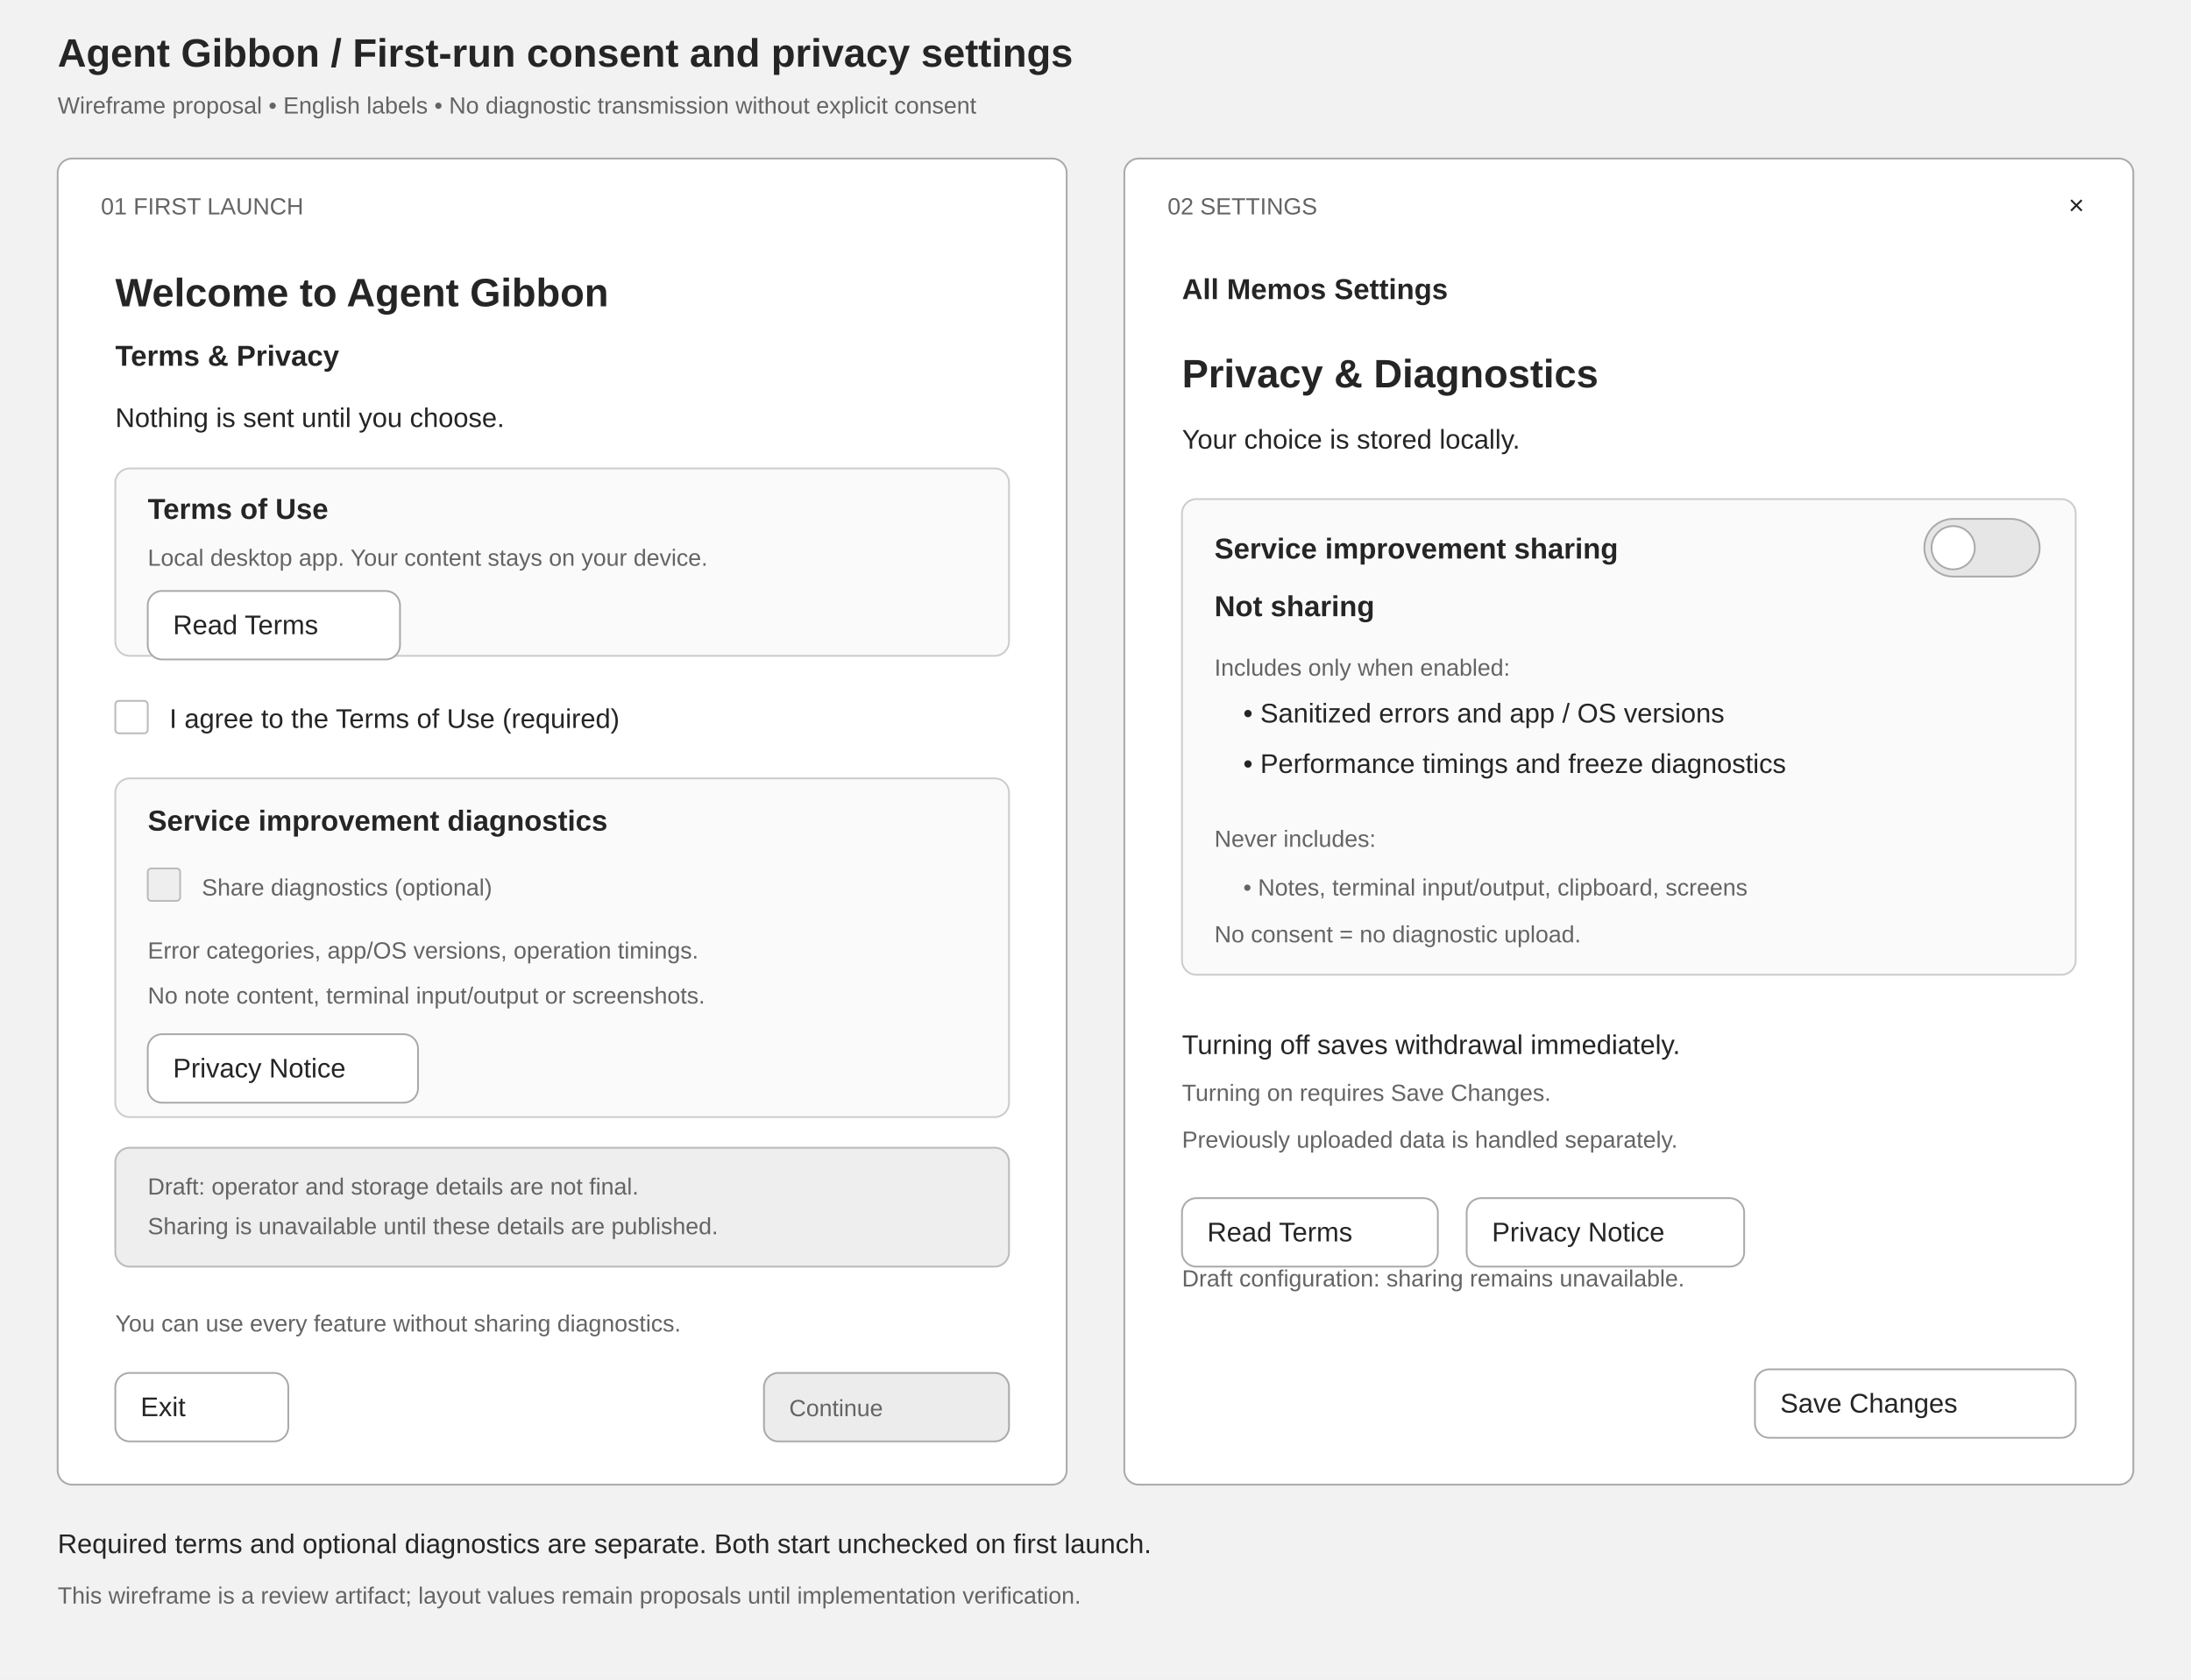
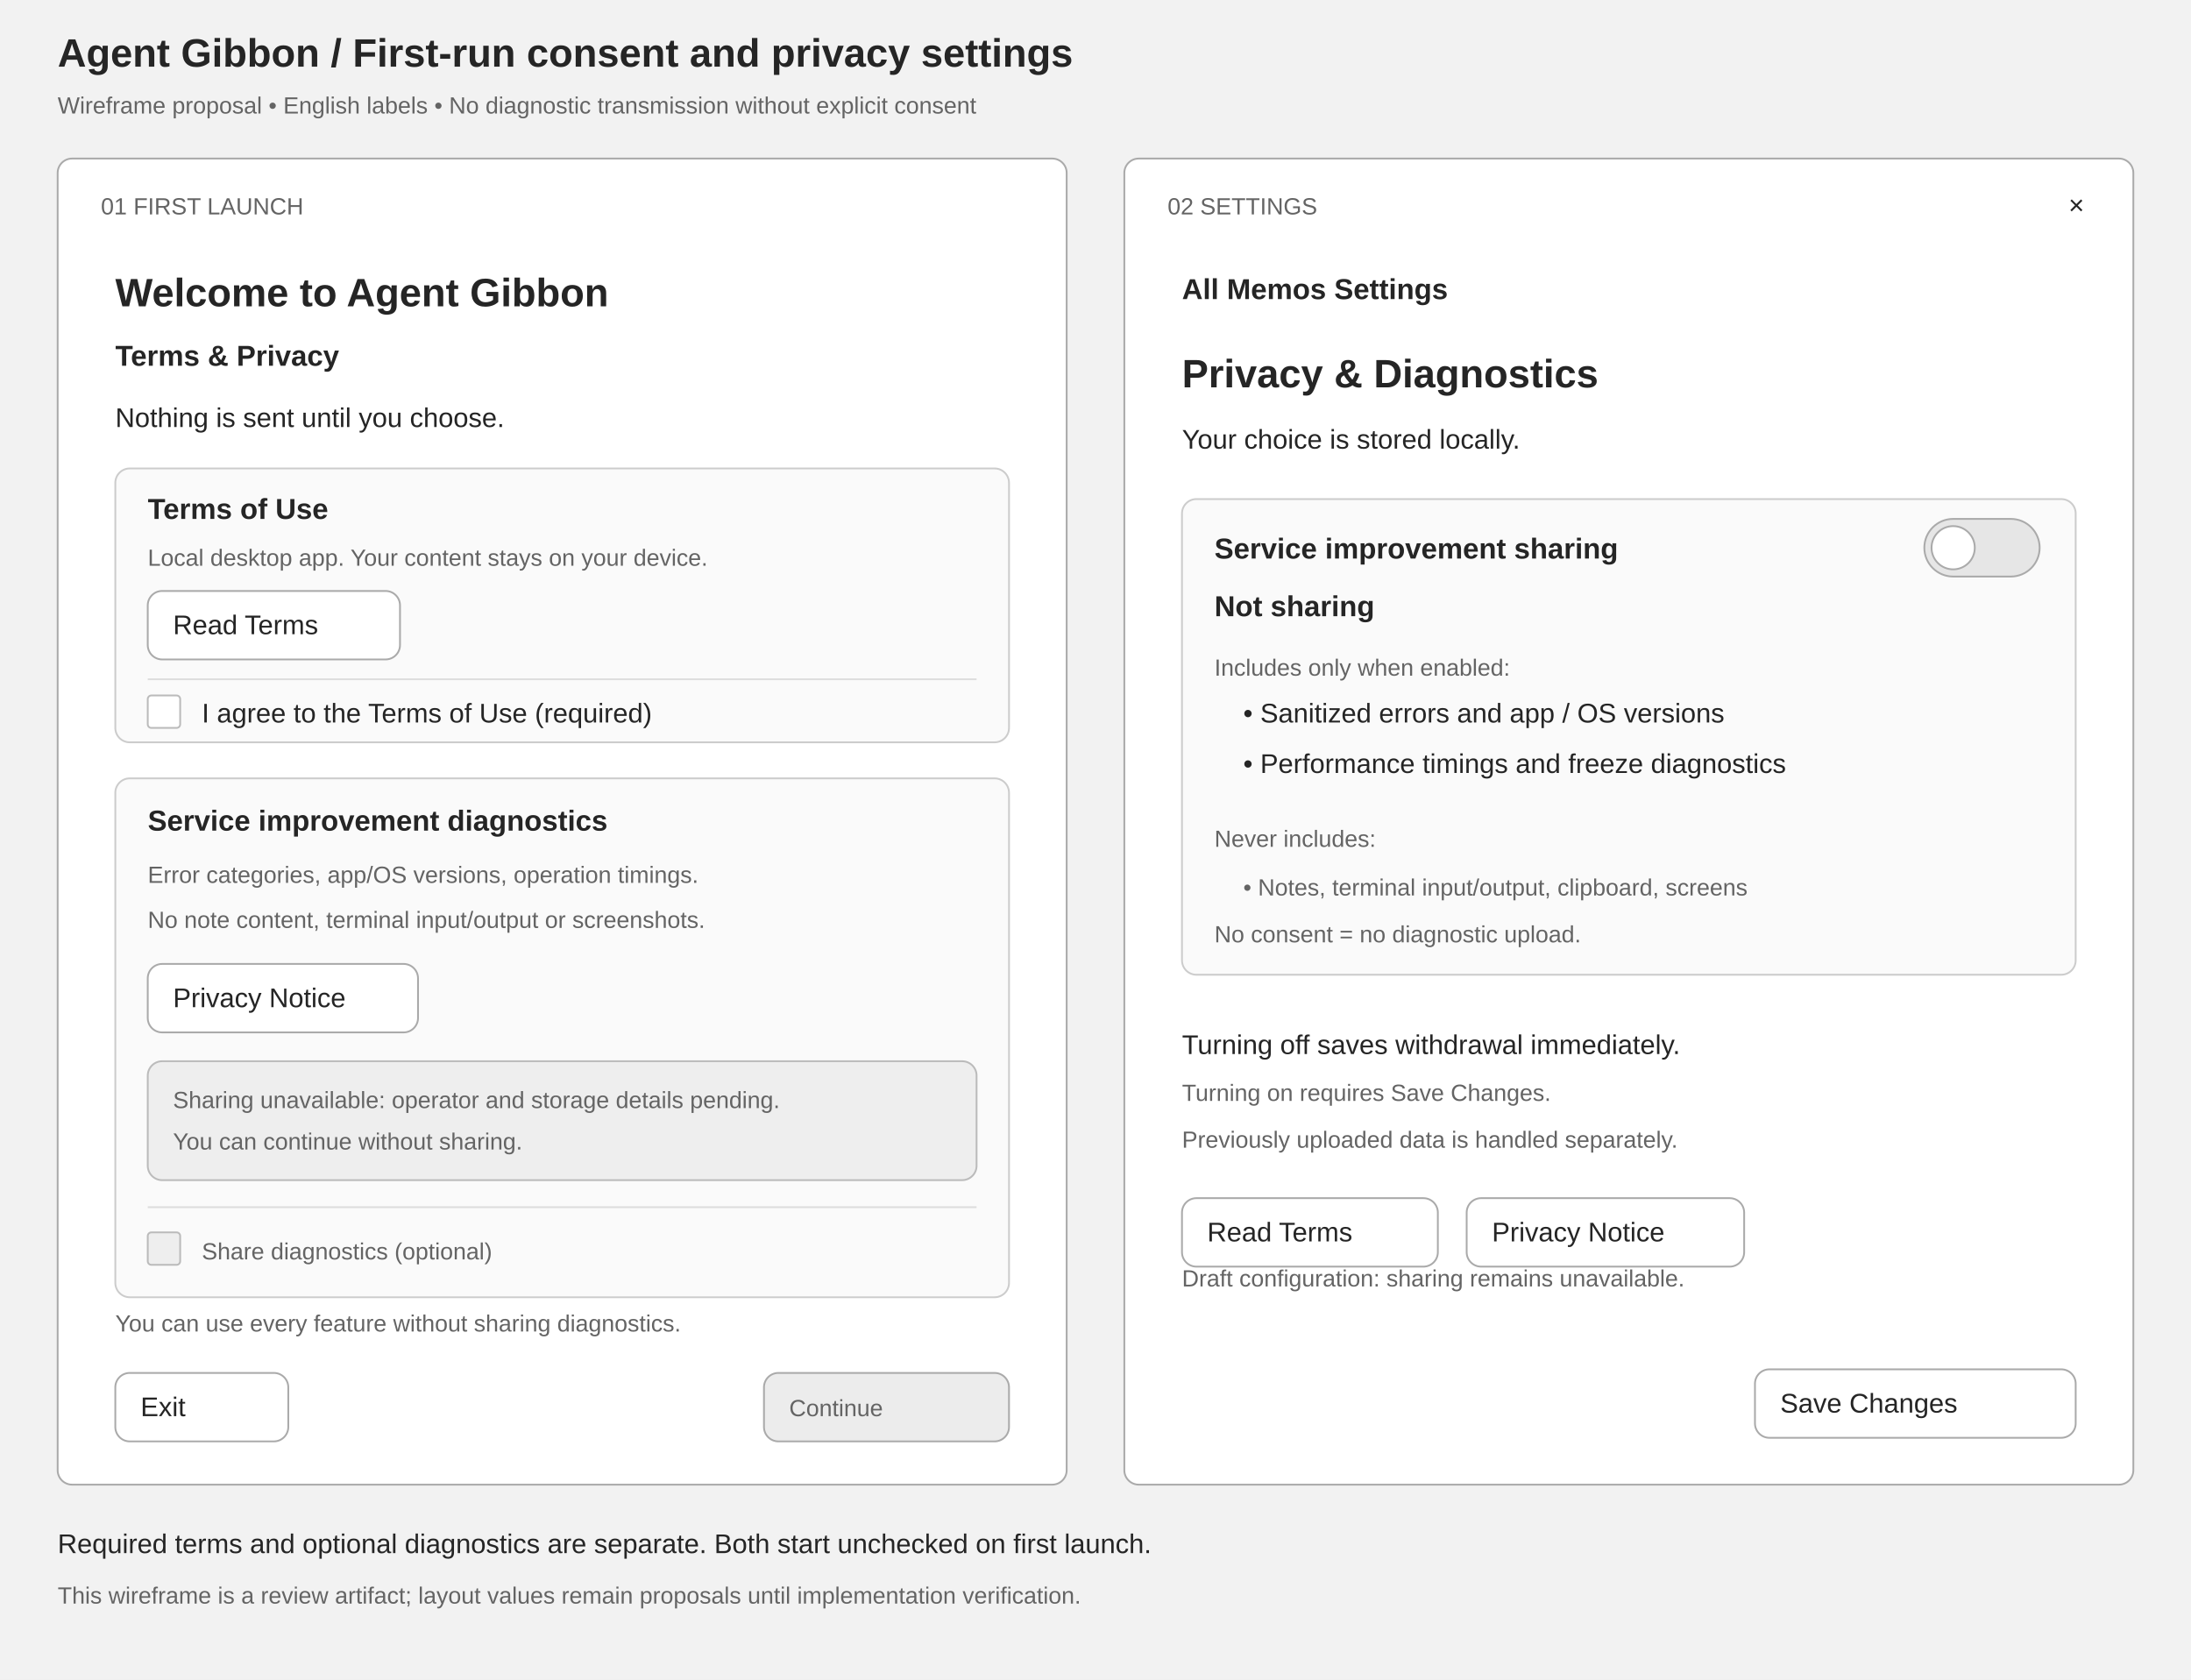
<svg xmlns="http://www.w3.org/2000/svg" width="1216" height="932" viewBox="0 0 1216 932">
  <rect width="1216" height="932" fill="#f2f2f2" />
  <style>text{font-family:Arial,sans-serif;fill:#252525}.title{font-size:22px;font-weight:700}.body{font-size:15px}.small{font-size:13px;fill:#646464}.label{font-size:16px;font-weight:600}</style>
  <text x="32" y="37" class="title">Agent Gibbon / First-run consent and privacy settings</text>
  <text x="32" y="63" class="small">Wireframe proposal • English labels • No diagnostic transmission without explicit consent</text>
  <rect x="32" y="88" width="560" height="736" rx="8" fill="#fff" stroke="#aaa" />
  <rect x="624" y="88" width="560" height="736" rx="8" fill="#fff" stroke="#aaa" />
  <text x="56" y="119" class="small">01  FIRST LAUNCH</text>
  <text x="1148" y="119" class="body">×</text>
  <text x="64" y="170" class="title">Welcome to Agent Gibbon</text>
  <text x="64" y="203" class="label">Terms &amp; Privacy</text>
  <text x="64" y="237" class="body">Nothing is sent until you choose.</text>
-   <rect x="64" y="260" width="496" height="104" rx="8" fill="#fafafa" stroke="#ccc" />
+   <rect x="64" y="260" width="496" height="152" rx="8" fill="#fafafa" stroke="#ccc" />
  <text x="82" y="288" class="label">Terms of Use</text>
  <text x="82" y="314" class="small">Local desktop app. Your content stays on your device.</text>
  <rect x="82" y="328" width="140" height="38" rx="8" fill="#fff" stroke="#aaa" />
  <text x="96" y="352" class="body">Read Terms</text>
-   <rect x="64" y="389" width="18" height="18" rx="2" fill="#fff" stroke="#bbb" />
-   <text x="94" y="404" class="body">I agree to the Terms of Use (required)</text>
-   <rect x="64" y="432" width="496" height="188" rx="8" fill="#fafafa" stroke="#ccc" />
+   <path d="M82 377H542" stroke="#ddd" />
+   <rect x="82" y="386" width="18" height="18" rx="2" fill="#fff" stroke="#bbb" />
+   <text x="112" y="401" class="body">I agree to the Terms of Use (required)</text>
+   <rect x="64" y="432" width="496" height="288" rx="8" fill="#fafafa" stroke="#ccc" />
  <text x="82" y="461" class="label">Service improvement diagnostics</text>
-   <rect x="82" y="482" width="18" height="18" rx="2" fill="#eee" stroke="#bbb" />
-   <text x="112" y="497" class="small">Share diagnostics (optional)</text>
-   <text x="82" y="532" class="small">Error categories, app/OS versions, operation timings.</text>
-   <text x="82" y="557" class="small">No note content, terminal input/output or screenshots.</text>
-   <rect x="82" y="574" width="150" height="38" rx="8" fill="#fff" stroke="#aaa" />
-   <text x="96" y="598" class="body">Privacy Notice</text>
-   <rect x="64" y="637" width="496" height="66" rx="8" fill="#eee" stroke="#bbb" />
-   <text x="82" y="663" class="small">Draft: operator and storage details are not final.</text>
-   <text x="82" y="685" class="small">Sharing is unavailable until these details are published.</text>
+   <text x="82" y="490" class="small">Error categories, app/OS versions, operation timings.</text>
+   <text x="82" y="515" class="small">No note content, terminal input/output or screenshots.</text>
+   <rect x="82" y="535" width="150" height="38" rx="8" fill="#fff" stroke="#aaa" />
+   <text x="96" y="559" class="body">Privacy Notice</text>
+   <rect x="82" y="589" width="460" height="66" rx="8" fill="#eee" stroke="#bbb" />
+   <text x="96" y="615" class="small">Sharing unavailable: operator and storage details pending.</text>
+   <text x="96" y="638" class="small">You can continue without sharing.</text>
+   <path d="M82 670H542" stroke="#ddd" />
+   <rect x="82" y="684" width="18" height="18" rx="2" fill="#eee" stroke="#bbb" />
+   <text x="112" y="699" class="small">Share diagnostics (optional)</text>
  <text x="64" y="739" class="small">You can use every feature without sharing diagnostics.</text>
  <rect x="64" y="762" width="96" height="38" rx="8" fill="#fff" stroke="#aaa" />
  <text x="78" y="786" class="body">Exit</text>
  <rect x="424" y="762" width="136" height="38" rx="8" fill="#ececec" stroke="#aaa" />
  <text x="438" y="786" class="small">Continue</text>
  <text x="648" y="119" class="small">02  SETTINGS</text>
  <text x="656" y="166" class="label">All Memos     Settings</text>
  <text x="656" y="215" class="title">Privacy &amp; Diagnostics</text>
  <text x="656" y="249" class="body">Your choice is stored locally.</text>
  <rect x="656" y="277" width="496" height="264" rx="8" fill="#fafafa" stroke="#ccc" />
  <text x="674" y="310" class="label">Service improvement sharing</text>
  <rect x="1068" y="288" width="64" height="32" rx="16" fill="#e6e6e6" stroke="#aaa" />
  <rect x="1072" y="292" width="24" height="24" rx="12" fill="#fff" stroke="#aaa" />
  <text x="674" y="342" class="label">Not sharing</text>
  <text x="674" y="375" class="small">Includes only when enabled:</text>
  <text x="690" y="401" class="body">• Sanitized errors and app / OS versions</text>
  <text x="690" y="429" class="body">• Performance timings and freeze diagnostics</text>
  <text x="674" y="470" class="small">Never includes:</text>
  <text x="690" y="497" class="small">• Notes, terminal input/output, clipboard, screens</text>
  <text x="674" y="523" class="small">No consent = no diagnostic upload.</text>
  <text x="656" y="585" class="body">Turning off saves withdrawal immediately.</text>
  <text x="656" y="611" class="small">Turning on requires Save Changes.</text>
  <text x="656" y="637" class="small">Previously uploaded data is handled separately.</text>
  <rect x="656" y="665" width="142" height="38" rx="8" fill="#fff" stroke="#aaa" />
  <text x="670" y="689" class="body">Read Terms</text>
  <rect x="814" y="665" width="154" height="38" rx="8" fill="#fff" stroke="#aaa" />
  <text x="828" y="689" class="body">Privacy Notice</text>
  <rect x="974" y="760" width="178" height="38" rx="8" fill="#fff" stroke="#aaa" />
  <text x="988" y="784" class="body">Save Changes</text>
  <text x="656" y="714" class="small">Draft configuration: sharing remains unavailable.</text>
  <text x="32" y="862" class="body">Required terms and optional diagnostics are separate. Both start unchecked on first launch.</text>
  <text x="32" y="890" class="small">This wireframe is a review artifact; layout values remain proposals until implementation verification.</text>
</svg>
